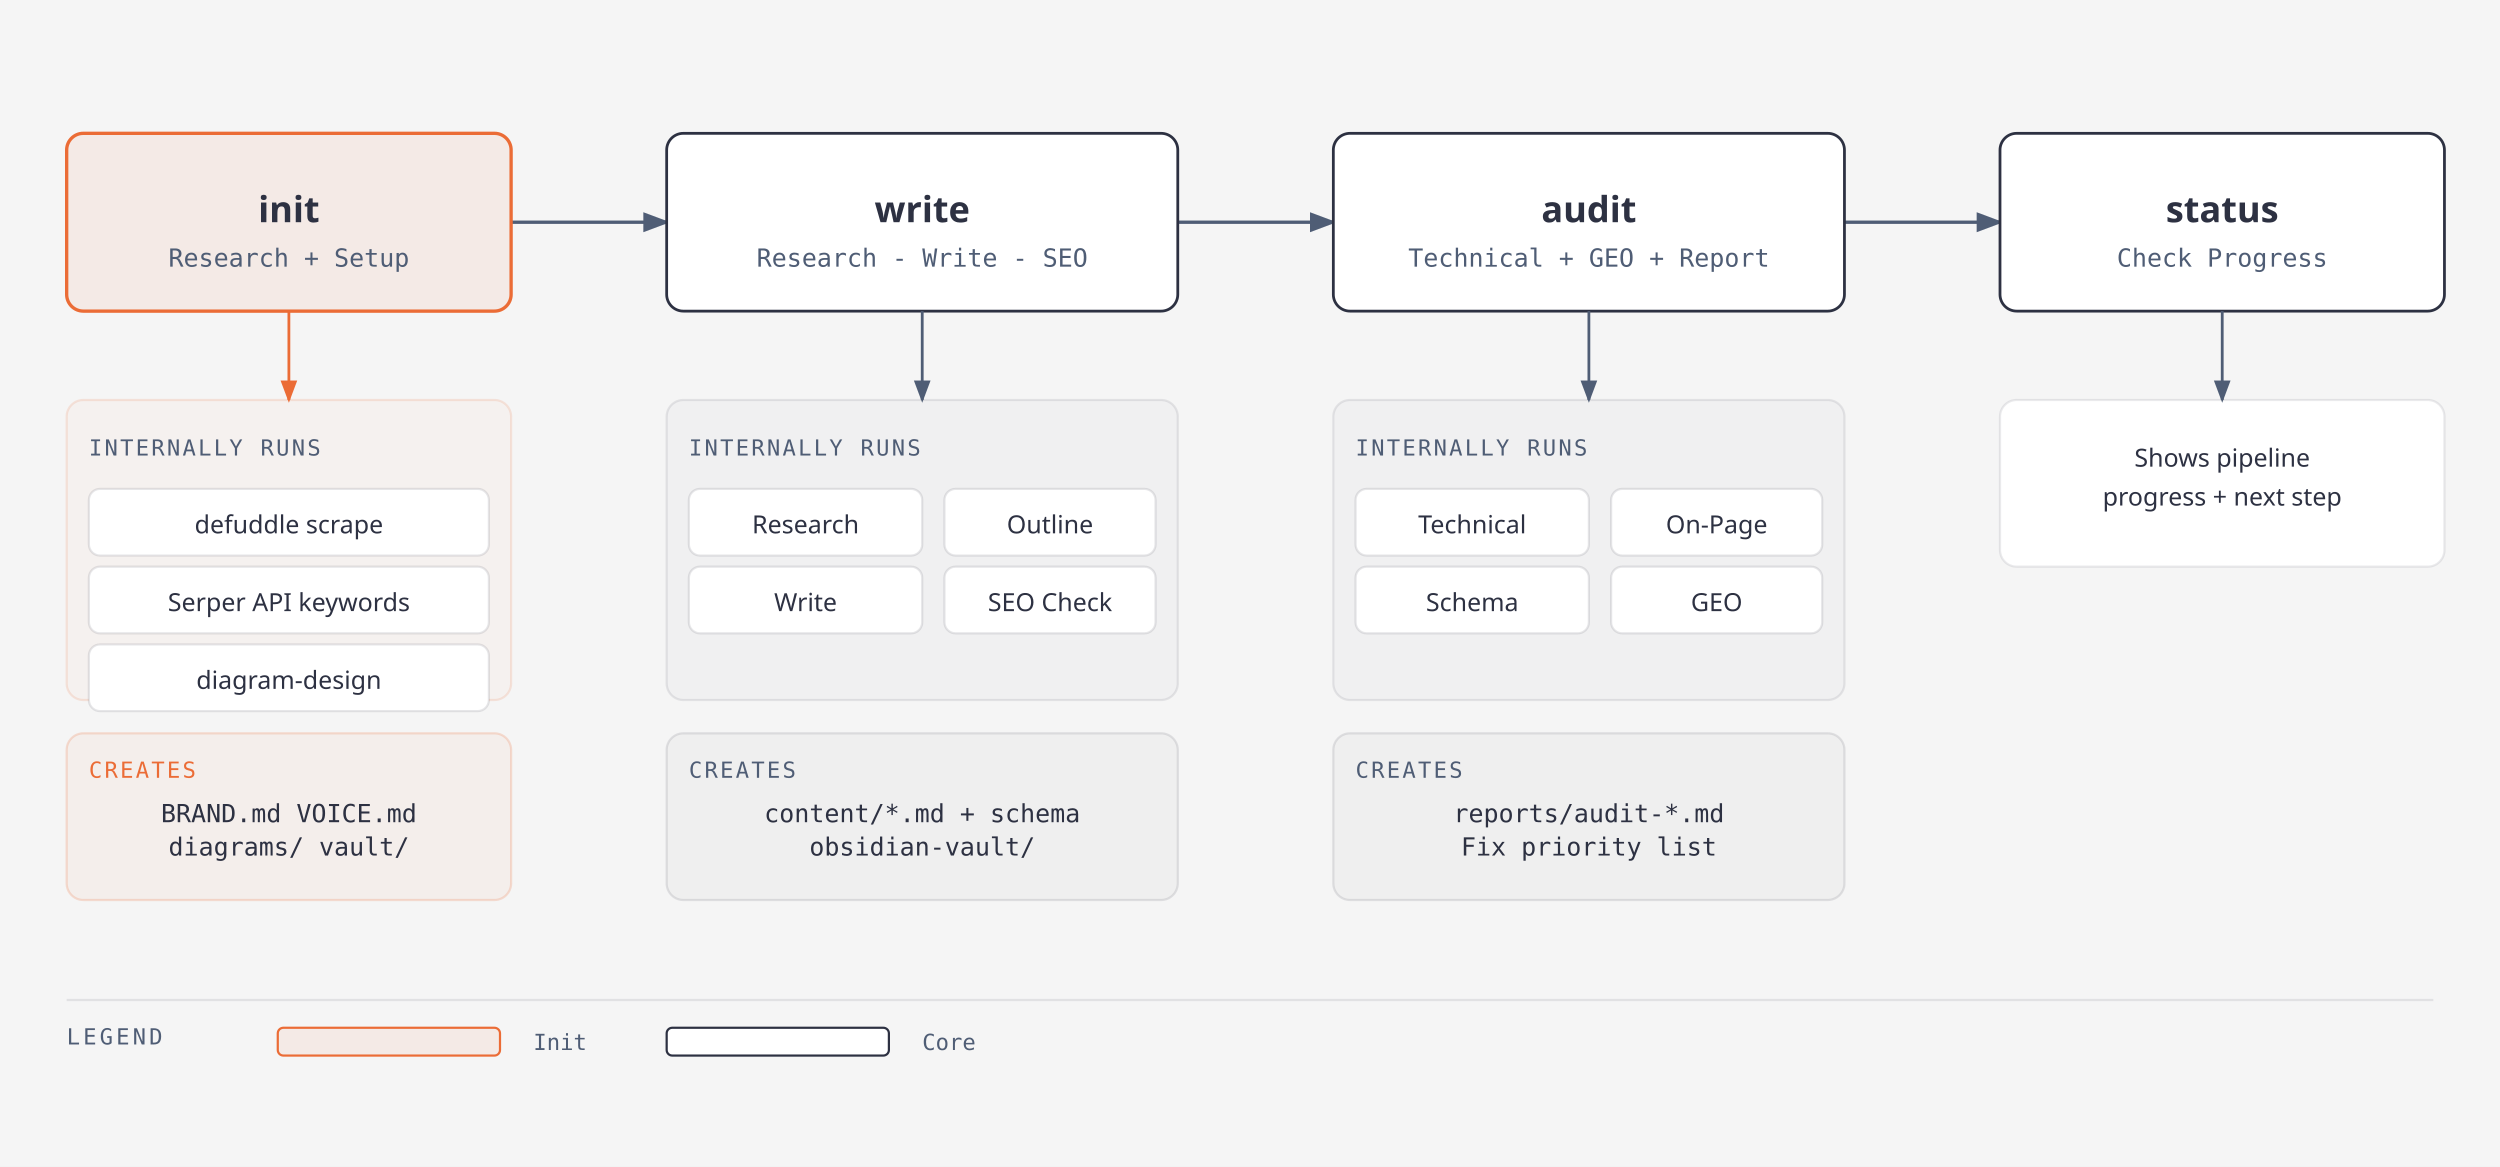
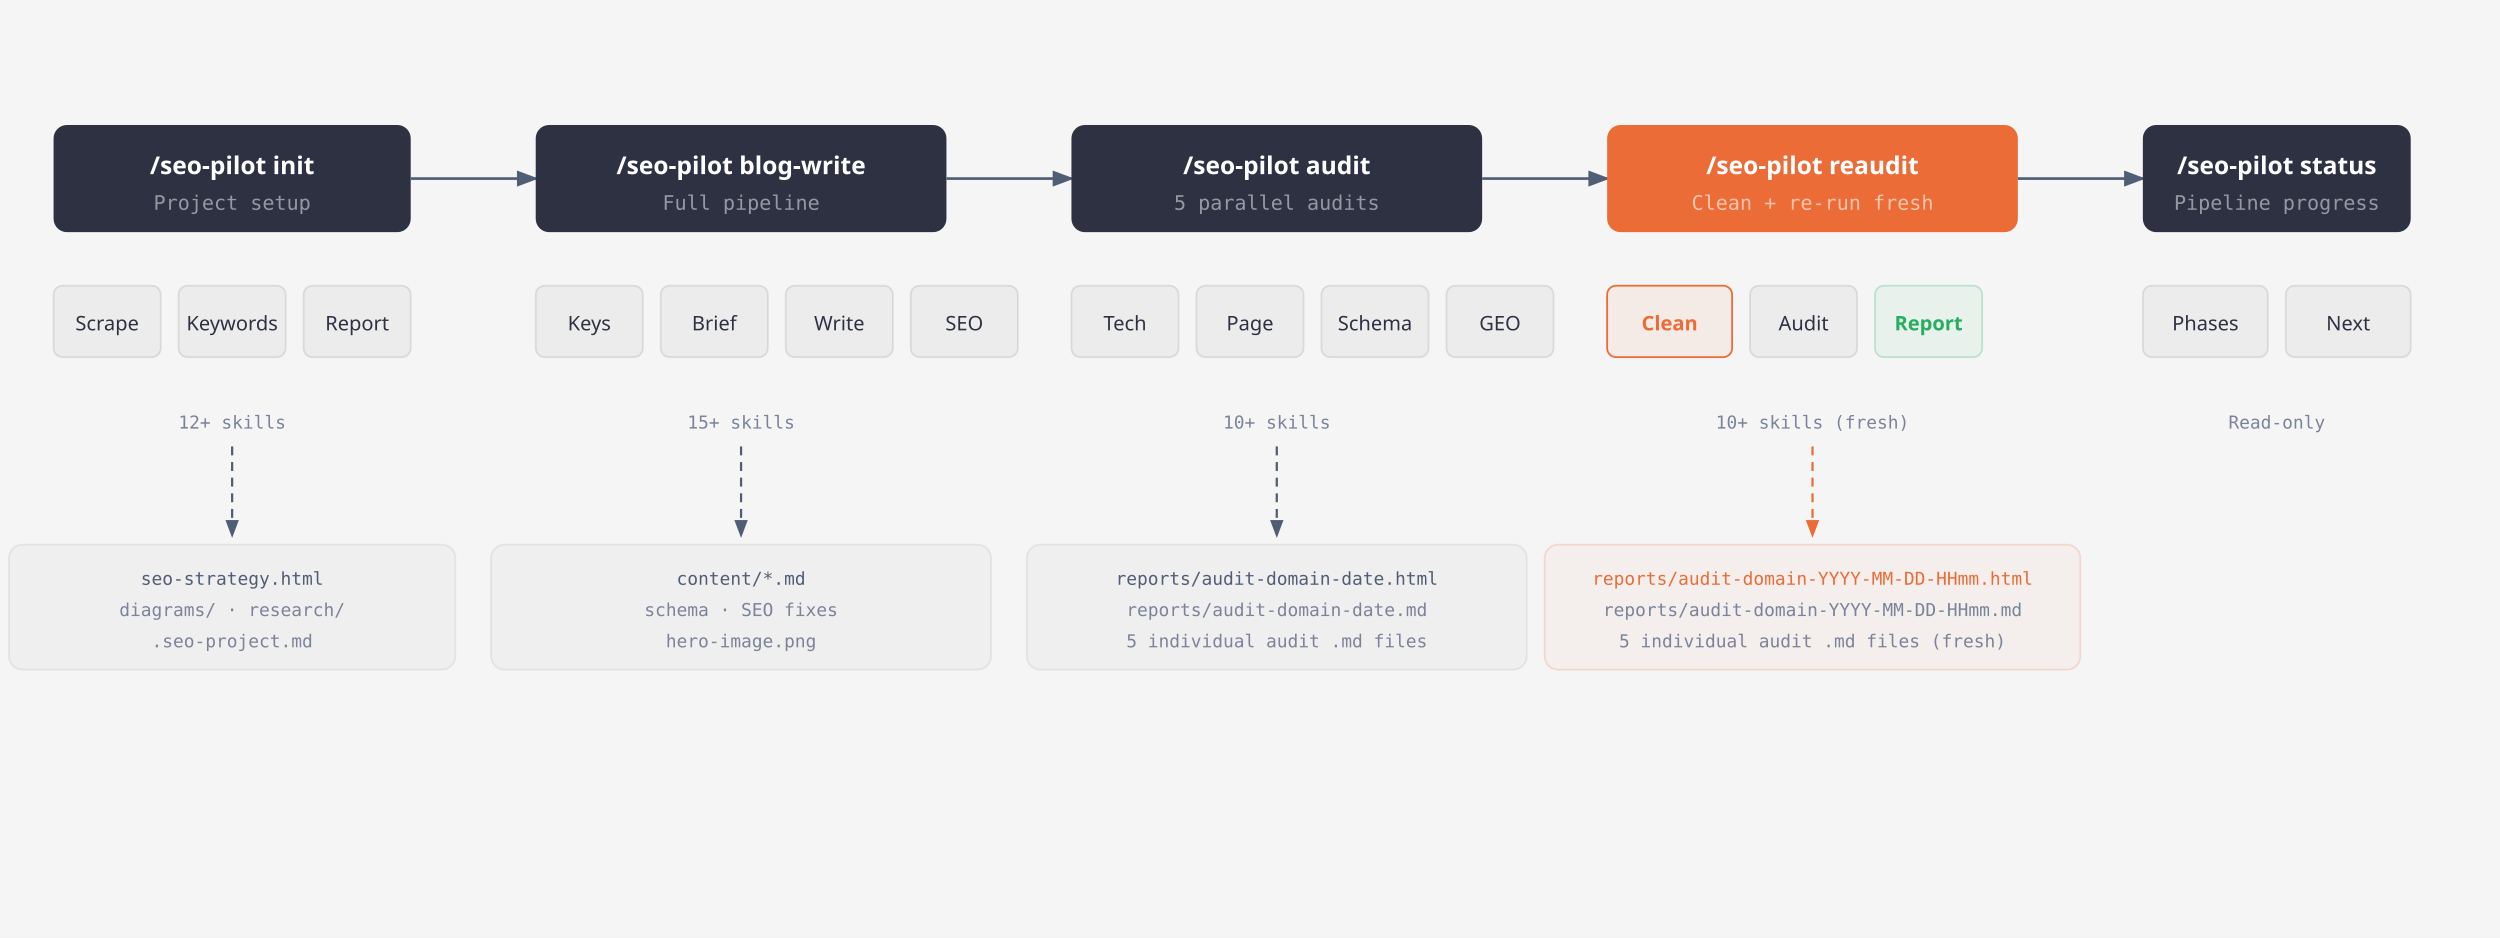
- <svg xmlns="http://www.w3.org/2000/svg" viewBox="0 0 900 420" role="img" aria-labelledby="wf-title wf-desc">
+ <svg xmlns="http://www.w3.org/2000/svg" viewBox="0 0 1120 420" role="img" aria-labelledby="wf-title wf-desc">
  <defs>
    <marker id="arrow" markerWidth="8" markerHeight="6" refX="7" refY="3" orient="auto">
      <polygon points="0 0, 8 3, 0 6" fill="#4f5d75" />
    </marker>
    <marker id="arrow-accent" markerWidth="8" markerHeight="6" refX="7" refY="3" orient="auto">
      <polygon points="0 0, 8 3, 0 6" fill="#eb6c36" />
    </marker>
  </defs>
-   <rect width="100%" height="100%" fill="#f5f5f5" />
+   <rect width="1120" height="420" fill="#f5f5f5" />
+   <rect x="24" y="56" width="160" height="48" rx="6" fill="#2d3142" stroke="none" />
+   <text x="104" y="78" fill="#fff" font-size="11" font-weight="600" font-family="'Geist', sans-serif" text-anchor="middle">/seo-pilot init</text>
+   <text x="104" y="94" fill="rgba(255,255,255,0.5)" font-size="9" font-family="'Geist Mono', monospace" text-anchor="middle">Project setup</text>
+   <rect x="24" y="128" width="48" height="32" rx="4" fill="rgba(45,49,66,0.04)" stroke="rgba(45,49,66,0.12)" stroke-width="0.8" />
+   <text x="48" y="148" fill="#2d3142" font-size="9" font-family="'Geist', sans-serif" text-anchor="middle">Scrape</text>
+   <rect x="80" y="128" width="48" height="32" rx="4" fill="rgba(45,49,66,0.04)" stroke="rgba(45,49,66,0.12)" stroke-width="0.8" />
+   <text x="104" y="148" fill="#2d3142" font-size="9" font-family="'Geist', sans-serif" text-anchor="middle">Keywords</text>
+   <rect x="136" y="128" width="48" height="32" rx="4" fill="rgba(45,49,66,0.04)" stroke="rgba(45,49,66,0.12)" stroke-width="0.8" />
+   <text x="160" y="148" fill="#2d3142" font-size="9" font-family="'Geist', sans-serif" text-anchor="middle">Report</text>
  <path d="M 184,80 H 240" fill="none" stroke="#4f5d75" stroke-width="1.2" marker-end="url(#arrow)" />
+   <rect x="240" y="56" width="184" height="48" rx="6" fill="#2d3142" stroke="none" />
+   <text x="332" y="78" fill="#fff" font-size="11" font-weight="600" font-family="'Geist', sans-serif" text-anchor="middle">/seo-pilot blog-write</text>
+   <text x="332" y="94" fill="rgba(255,255,255,0.5)" font-size="9" font-family="'Geist Mono', monospace" text-anchor="middle">Full pipeline</text>
+   <rect x="240" y="128" width="48" height="32" rx="4" fill="rgba(45,49,66,0.04)" stroke="rgba(45,49,66,0.12)" stroke-width="0.8" />
+   <text x="264" y="148" fill="#2d3142" font-size="9" font-family="'Geist', sans-serif" text-anchor="middle">Keys</text>
+   <rect x="296" y="128" width="48" height="32" rx="4" fill="rgba(45,49,66,0.04)" stroke="rgba(45,49,66,0.12)" stroke-width="0.8" />
+   <text x="320" y="148" fill="#2d3142" font-size="9" font-family="'Geist', sans-serif" text-anchor="middle">Brief</text>
+   <rect x="352" y="128" width="48" height="32" rx="4" fill="rgba(45,49,66,0.04)" stroke="rgba(45,49,66,0.12)" stroke-width="0.8" />
+   <text x="376" y="148" fill="#2d3142" font-size="9" font-family="'Geist', sans-serif" text-anchor="middle">Write</text>
+   <rect x="408" y="128" width="48" height="32" rx="4" fill="rgba(45,49,66,0.04)" stroke="rgba(45,49,66,0.12)" stroke-width="0.8" />
+   <text x="432" y="148" fill="#2d3142" font-size="9" font-family="'Geist', sans-serif" text-anchor="middle">SEO</text>
  <path d="M 424,80 H 480" fill="none" stroke="#4f5d75" stroke-width="1.2" marker-end="url(#arrow)" />
+   <rect x="480" y="56" width="184" height="48" rx="6" fill="#2d3142" stroke="none" />
+   <text x="572" y="78" fill="#fff" font-size="11" font-weight="600" font-family="'Geist', sans-serif" text-anchor="middle">/seo-pilot audit</text>
+   <text x="572" y="94" fill="rgba(255,255,255,0.5)" font-size="9" font-family="'Geist Mono', monospace" text-anchor="middle">5 parallel audits</text>
+   <rect x="480" y="128" width="48" height="32" rx="4" fill="rgba(45,49,66,0.04)" stroke="rgba(45,49,66,0.12)" stroke-width="0.8" />
+   <text x="504" y="148" fill="#2d3142" font-size="9" font-family="'Geist', sans-serif" text-anchor="middle">Tech</text>
+   <rect x="536" y="128" width="48" height="32" rx="4" fill="rgba(45,49,66,0.04)" stroke="rgba(45,49,66,0.12)" stroke-width="0.8" />
+   <text x="560" y="148" fill="#2d3142" font-size="9" font-family="'Geist', sans-serif" text-anchor="middle">Page</text>
+   <rect x="592" y="128" width="48" height="32" rx="4" fill="rgba(45,49,66,0.04)" stroke="rgba(45,49,66,0.12)" stroke-width="0.8" />
+   <text x="616" y="148" fill="#2d3142" font-size="9" font-family="'Geist', sans-serif" text-anchor="middle">Schema</text>
+   <rect x="648" y="128" width="48" height="32" rx="4" fill="rgba(45,49,66,0.04)" stroke="rgba(45,49,66,0.12)" stroke-width="0.8" />
+   <text x="672" y="148" fill="#2d3142" font-size="9" font-family="'Geist', sans-serif" text-anchor="middle">GEO</text>
  <path d="M 664,80 H 720" fill="none" stroke="#4f5d75" stroke-width="1.2" marker-end="url(#arrow)" />
-   <rect x="24" y="48" width="160" height="64" rx="6" fill="#f5f5f5" />
-   <rect x="24" y="48" width="160" height="64" rx="6" fill="rgba(235,108,54,0.08)" stroke="#eb6c36" stroke-width="1.2" />
-   <text x="104" y="80" fill="#2d3142" font-size="13" font-weight="600" font-family="sans-serif" text-anchor="middle">init</text>
-   <text x="104" y="96" fill="#4f5d75" font-size="9" font-family="monospace" text-anchor="middle">Research + Setup</text>
-   <rect x="240" y="48" width="184" height="64" rx="6" fill="#f5f5f5" />
-   <rect x="240" y="48" width="184" height="64" rx="6" fill="#fff" stroke="#2d3142" stroke-width="1" />
-   <text x="332" y="80" fill="#2d3142" font-size="13" font-weight="600" font-family="sans-serif" text-anchor="middle">write</text>
-   <text x="332" y="96" fill="#4f5d75" font-size="9" font-family="monospace" text-anchor="middle">Research - Write - SEO</text>
-   <rect x="480" y="48" width="184" height="64" rx="6" fill="#f5f5f5" />
-   <rect x="480" y="48" width="184" height="64" rx="6" fill="#fff" stroke="#2d3142" stroke-width="1" />
-   <text x="572" y="80" fill="#2d3142" font-size="13" font-weight="600" font-family="sans-serif" text-anchor="middle">audit</text>
-   <text x="572" y="96" fill="#4f5d75" font-size="9" font-family="monospace" text-anchor="middle">Technical + GEO + Report</text>
-   <rect x="720" y="48" width="160" height="64" rx="6" fill="#f5f5f5" />
-   <rect x="720" y="48" width="160" height="64" rx="6" fill="#fff" stroke="#2d3142" stroke-width="1" />
-   <text x="800" y="80" fill="#2d3142" font-size="13" font-weight="600" font-family="sans-serif" text-anchor="middle">status</text>
-   <text x="800" y="96" fill="#4f5d75" font-size="9" font-family="monospace" text-anchor="middle">Check Progress</text>
-   <rect x="24" y="144" width="160" height="108" rx="6" fill="#f5f5f5" />
-   <rect x="24" y="144" width="160" height="108" rx="6" fill="rgba(235,108,54,0.03)" stroke="rgba(235,108,54,0.15)" stroke-width="0.8" />
-   <text x="32" y="164" fill="#4f5d75" font-size="8" font-family="monospace" letter-spacing="0.1em">INTERNALLY RUNS</text>
-   <rect x="32" y="176" width="144" height="24" rx="4" fill="#fff" stroke="rgba(45,49,66,0.12)" stroke-width="0.8" />
-   <text x="104" y="192" fill="#2d3142" font-size="9" font-family="sans-serif" text-anchor="middle">defuddle scrape</text>
-   <rect x="32" y="204" width="144" height="24" rx="4" fill="#fff" stroke="rgba(45,49,66,0.12)" stroke-width="0.8" />
-   <text x="104" y="220" fill="#2d3142" font-size="9" font-family="sans-serif" text-anchor="middle">Serper API keywords</text>
-   <rect x="32" y="232" width="144" height="24" rx="4" fill="#fff" stroke="rgba(45,49,66,0.12)" stroke-width="0.8" />
-   <text x="104" y="248" fill="#2d3142" font-size="9" font-family="sans-serif" text-anchor="middle">diagram-design</text>
-   <rect x="24" y="264" width="160" height="60" rx="6" fill="rgba(235,108,54,0.05)" stroke="rgba(235,108,54,0.20)" stroke-width="0.8" />
-   <text x="32" y="280" fill="#eb6c36" font-size="8" font-family="monospace" letter-spacing="0.1em">CREATES</text>
-   <text x="104" y="296" fill="#2d3142" font-size="9" font-family="monospace" text-anchor="middle">BRAND.md VOICE.md</text>
-   <text x="104" y="308" fill="#2d3142" font-size="9" font-family="monospace" text-anchor="middle">diagrams/ vault/</text>
-   <path d="M 104,112 V 144" fill="none" stroke="#eb6c36" stroke-width="1" marker-end="url(#arrow-accent)" />
-   <rect x="240" y="144" width="184" height="108" rx="6" fill="#f5f5f5" />
-   <rect x="240" y="144" width="184" height="108" rx="6" fill="rgba(45,49,66,0.02)" stroke="rgba(45,49,66,0.10)" stroke-width="0.8" />
-   <text x="248" y="164" fill="#4f5d75" font-size="8" font-family="monospace" letter-spacing="0.1em">INTERNALLY RUNS</text>
-   <rect x="248" y="176" width="84" height="24" rx="4" fill="#fff" stroke="rgba(45,49,66,0.12)" stroke-width="0.8" />
-   <text x="290" y="192" fill="#2d3142" font-size="9" font-family="sans-serif" text-anchor="middle">Research</text>
-   <rect x="340" y="176" width="76" height="24" rx="4" fill="#fff" stroke="rgba(45,49,66,0.12)" stroke-width="0.8" />
-   <text x="378" y="192" fill="#2d3142" font-size="9" font-family="sans-serif" text-anchor="middle">Outline</text>
-   <rect x="248" y="204" width="84" height="24" rx="4" fill="#fff" stroke="rgba(45,49,66,0.12)" stroke-width="0.8" />
-   <text x="290" y="220" fill="#2d3142" font-size="9" font-family="sans-serif" text-anchor="middle">Write</text>
-   <rect x="340" y="204" width="76" height="24" rx="4" fill="#fff" stroke="rgba(45,49,66,0.12)" stroke-width="0.8" />
-   <text x="378" y="220" fill="#2d3142" font-size="9" font-family="sans-serif" text-anchor="middle">SEO Check</text>
-   <rect x="240" y="264" width="184" height="60" rx="6" fill="rgba(45,49,66,0.03)" stroke="rgba(45,49,66,0.12)" stroke-width="0.8" />
-   <text x="248" y="280" fill="#4f5d75" font-size="8" font-family="monospace" letter-spacing="0.1em">CREATES</text>
-   <text x="332" y="296" fill="#2d3142" font-size="9" font-family="monospace" text-anchor="middle">content/*.md + schema</text>
-   <text x="332" y="308" fill="#2d3142" font-size="9" font-family="monospace" text-anchor="middle">obsidian-vault/</text>
-   <path d="M 332,112 V 144" fill="none" stroke="#4f5d75" stroke-width="1" marker-end="url(#arrow)" />
-   <rect x="480" y="144" width="184" height="108" rx="6" fill="#f5f5f5" />
-   <rect x="480" y="144" width="184" height="108" rx="6" fill="rgba(45,49,66,0.02)" stroke="rgba(45,49,66,0.10)" stroke-width="0.8" />
-   <text x="488" y="164" fill="#4f5d75" font-size="8" font-family="monospace" letter-spacing="0.1em">INTERNALLY RUNS</text>
-   <rect x="488" y="176" width="84" height="24" rx="4" fill="#fff" stroke="rgba(45,49,66,0.12)" stroke-width="0.8" />
-   <text x="530" y="192" fill="#2d3142" font-size="9" font-family="sans-serif" text-anchor="middle">Technical</text>
-   <rect x="580" y="176" width="76" height="24" rx="4" fill="#fff" stroke="rgba(45,49,66,0.12)" stroke-width="0.8" />
-   <text x="618" y="192" fill="#2d3142" font-size="9" font-family="sans-serif" text-anchor="middle">On-Page</text>
-   <rect x="488" y="204" width="84" height="24" rx="4" fill="#fff" stroke="rgba(45,49,66,0.12)" stroke-width="0.8" />
-   <text x="530" y="220" fill="#2d3142" font-size="9" font-family="sans-serif" text-anchor="middle">Schema</text>
-   <rect x="580" y="204" width="76" height="24" rx="4" fill="#fff" stroke="rgba(45,49,66,0.12)" stroke-width="0.8" />
-   <text x="618" y="220" fill="#2d3142" font-size="9" font-family="sans-serif" text-anchor="middle">GEO</text>
-   <rect x="480" y="264" width="184" height="60" rx="6" fill="rgba(45,49,66,0.03)" stroke="rgba(45,49,66,0.12)" stroke-width="0.8" />
-   <text x="488" y="280" fill="#4f5d75" font-size="8" font-family="monospace" letter-spacing="0.1em">CREATES</text>
-   <text x="572" y="296" fill="#2d3142" font-size="9" font-family="monospace" text-anchor="middle">reports/audit-*.md</text>
-   <text x="572" y="308" fill="#2d3142" font-size="9" font-family="monospace" text-anchor="middle">Fix priority list</text>
-   <path d="M 572,112 V 144" fill="none" stroke="#4f5d75" stroke-width="1" marker-end="url(#arrow)" />
-   <rect x="720" y="144" width="160" height="60" rx="6" fill="#f5f5f5" />
-   <rect x="720" y="144" width="160" height="60" rx="6" fill="#fff" stroke="rgba(45,49,66,0.10)" stroke-width="0.8" />
-   <text x="800" y="168" fill="#2d3142" font-size="9" font-family="sans-serif" text-anchor="middle">Shows pipeline</text>
-   <text x="800" y="182" fill="#2d3142" font-size="9" font-family="sans-serif" text-anchor="middle">progress + next step</text>
-   <path d="M 800,112 V 144" fill="none" stroke="#4f5d75" stroke-width="1" marker-end="url(#arrow)" />
-   <line x1="24" y1="360" x2="876" y2="360" stroke="rgba(45,49,66,0.10)" stroke-width="0.8" />
-   <text x="24" y="376" fill="#4f5d75" font-size="8" font-family="monospace" letter-spacing="0.14em">LEGEND</text>
-   <rect x="100" y="370" width="80" height="10" rx="2" fill="rgba(235,108,54,0.08)" stroke="#eb6c36" stroke-width="0.8" />
-   <text x="192" y="378" fill="#4f5d75" font-size="8" font-family="monospace">Init</text>
-   <rect x="240" y="370" width="80" height="10" rx="2" fill="#fff" stroke="#2d3142" stroke-width="0.8" />
-   <text x="332" y="378" fill="#4f5d75" font-size="8" font-family="monospace">Core</text>
+   <rect x="720" y="56" width="184" height="48" rx="6" fill="#eb6c36" stroke="none" />
+   <text x="812" y="78" fill="#fff" font-size="11" font-weight="600" font-family="'Geist', sans-serif" text-anchor="middle">/seo-pilot reaudit</text>
+   <text x="812" y="94" fill="rgba(255,255,255,0.6)" font-size="9" font-family="'Geist Mono', monospace" text-anchor="middle">Clean + re-run fresh</text>
+   <rect x="720" y="128" width="56" height="32" rx="4" fill="rgba(235,108,54,0.08)" stroke="#eb6c36" stroke-width="0.8" />
+   <text x="748" y="148" fill="#eb6c36" font-size="9" font-weight="600" font-family="'Geist', sans-serif" text-anchor="middle">Clean</text>
+   <rect x="784" y="128" width="48" height="32" rx="4" fill="rgba(45,49,66,0.04)" stroke="rgba(45,49,66,0.12)" stroke-width="0.8" />
+   <text x="808" y="148" fill="#2d3142" font-size="9" font-family="'Geist', sans-serif" text-anchor="middle">Audit</text>
+   <rect x="840" y="128" width="48" height="32" rx="4" fill="rgba(39,174,96,0.06)" stroke="rgba(39,174,96,0.25)" stroke-width="0.8" />
+   <text x="864" y="148" fill="#27ae60" font-size="9" font-weight="600" font-family="'Geist', sans-serif" text-anchor="middle">Report</text>
+   <path d="M 904,80 H 960" fill="none" stroke="#4f5d75" stroke-width="1.2" marker-end="url(#arrow)" />
+   <rect x="960" y="56" width="120" height="48" rx="6" fill="#2d3142" stroke="none" />
+   <text x="1020" y="78" fill="#fff" font-size="11" font-weight="600" font-family="'Geist', sans-serif" text-anchor="middle">/seo-pilot status</text>
+   <text x="1020" y="94" fill="rgba(255,255,255,0.5)" font-size="9" font-family="'Geist Mono', monospace" text-anchor="middle">Pipeline progress</text>
+   <rect x="960" y="128" width="56" height="32" rx="4" fill="rgba(45,49,66,0.04)" stroke="rgba(45,49,66,0.12)" stroke-width="0.8" />
+   <text x="988" y="148" fill="#2d3142" font-size="9" font-family="'Geist', sans-serif" text-anchor="middle">Phases</text>
+   <rect x="1024" y="128" width="56" height="32" rx="4" fill="rgba(45,49,66,0.04)" stroke="rgba(45,49,66,0.12)" stroke-width="0.8" />
+   <text x="1052" y="148" fill="#2d3142" font-size="9" font-family="'Geist', sans-serif" text-anchor="middle">Next</text>
+   <text x="104" y="192" fill="#7a8399" font-size="8" font-family="'Geist Mono', monospace" text-anchor="middle">12+ skills</text>
+   <text x="332" y="192" fill="#7a8399" font-size="8" font-family="'Geist Mono', monospace" text-anchor="middle">15+ skills</text>
+   <text x="572" y="192" fill="#7a8399" font-size="8" font-family="'Geist Mono', monospace" text-anchor="middle">10+ skills</text>
+   <text x="812" y="192" fill="#7a8399" font-size="8" font-family="'Geist Mono', monospace" text-anchor="middle">10+ skills (fresh)</text>
+   <text x="1020" y="192" fill="#7a8399" font-size="8" font-family="'Geist Mono', monospace" text-anchor="middle">Read-only</text>
+   <path d="M 104,200 V 240" fill="none" stroke="#4f5d75" stroke-width="1" stroke-dasharray="4,3" marker-end="url(#arrow)" />
+   <path d="M 332,200 V 240" fill="none" stroke="#4f5d75" stroke-width="1" stroke-dasharray="4,3" marker-end="url(#arrow)" />
+   <path d="M 572,200 V 240" fill="none" stroke="#4f5d75" stroke-width="1" stroke-dasharray="4,3" marker-end="url(#arrow)" />
+   <path d="M 812,200 V 240" fill="none" stroke="#eb6c36" stroke-width="1" stroke-dasharray="4,3" marker-end="url(#arrow-accent)" />
+   <rect x="4" y="244" width="200" height="56" rx="6" fill="rgba(45,49,66,0.03)" stroke="rgba(45,49,66,0.08)" stroke-width="0.8" />
+   <text x="104" y="262" fill="#4f5d75" font-size="8" font-family="'Geist Mono', monospace" text-anchor="middle">seo-strategy.html</text>
+   <text x="104" y="276" fill="#7a8399" font-size="8" font-family="'Geist Mono', monospace" text-anchor="middle">diagrams/ · research/</text>
+   <text x="104" y="290" fill="#7a8399" font-size="8" font-family="'Geist Mono', monospace" text-anchor="middle">.seo-project.md</text>
+   <rect x="220" y="244" width="224" height="56" rx="6" fill="rgba(45,49,66,0.03)" stroke="rgba(45,49,66,0.08)" stroke-width="0.8" />
+   <text x="332" y="262" fill="#4f5d75" font-size="8" font-family="'Geist Mono', monospace" text-anchor="middle">content/*.md</text>
+   <text x="332" y="276" fill="#7a8399" font-size="8" font-family="'Geist Mono', monospace" text-anchor="middle">schema · SEO fixes</text>
+   <text x="332" y="290" fill="#7a8399" font-size="8" font-family="'Geist Mono', monospace" text-anchor="middle">hero-image.png</text>
+   <rect x="460" y="244" width="224" height="56" rx="6" fill="rgba(45,49,66,0.03)" stroke="rgba(45,49,66,0.08)" stroke-width="0.8" />
+   <text x="572" y="262" fill="#4f5d75" font-size="8" font-family="'Geist Mono', monospace" text-anchor="middle">reports/audit-domain-date.html</text>
+   <text x="572" y="276" fill="#7a8399" font-size="8" font-family="'Geist Mono', monospace" text-anchor="middle">reports/audit-domain-date.md</text>
+   <text x="572" y="290" fill="#7a8399" font-size="8" font-family="'Geist Mono', monospace" text-anchor="middle">5 individual audit .md files</text>
+   <rect x="692" y="244" width="240" height="56" rx="6" fill="rgba(235,108,54,0.04)" stroke="rgba(235,108,54,0.2)" stroke-width="0.8" />
+   <text x="812" y="262" fill="#eb6c36" font-size="8" font-family="'Geist Mono', monospace" text-anchor="middle">reports/audit-domain-YYYY-MM-DD-HHmm.html</text>
+   <text x="812" y="276" fill="#7a8399" font-size="8" font-family="'Geist Mono', monospace" text-anchor="middle">reports/audit-domain-YYYY-MM-DD-HHmm.md</text>
+   <text x="812" y="290" fill="#7a8399" font-size="8" font-family="'Geist Mono', monospace" text-anchor="middle">5 individual audit .md files (fresh)</text>
</svg>
